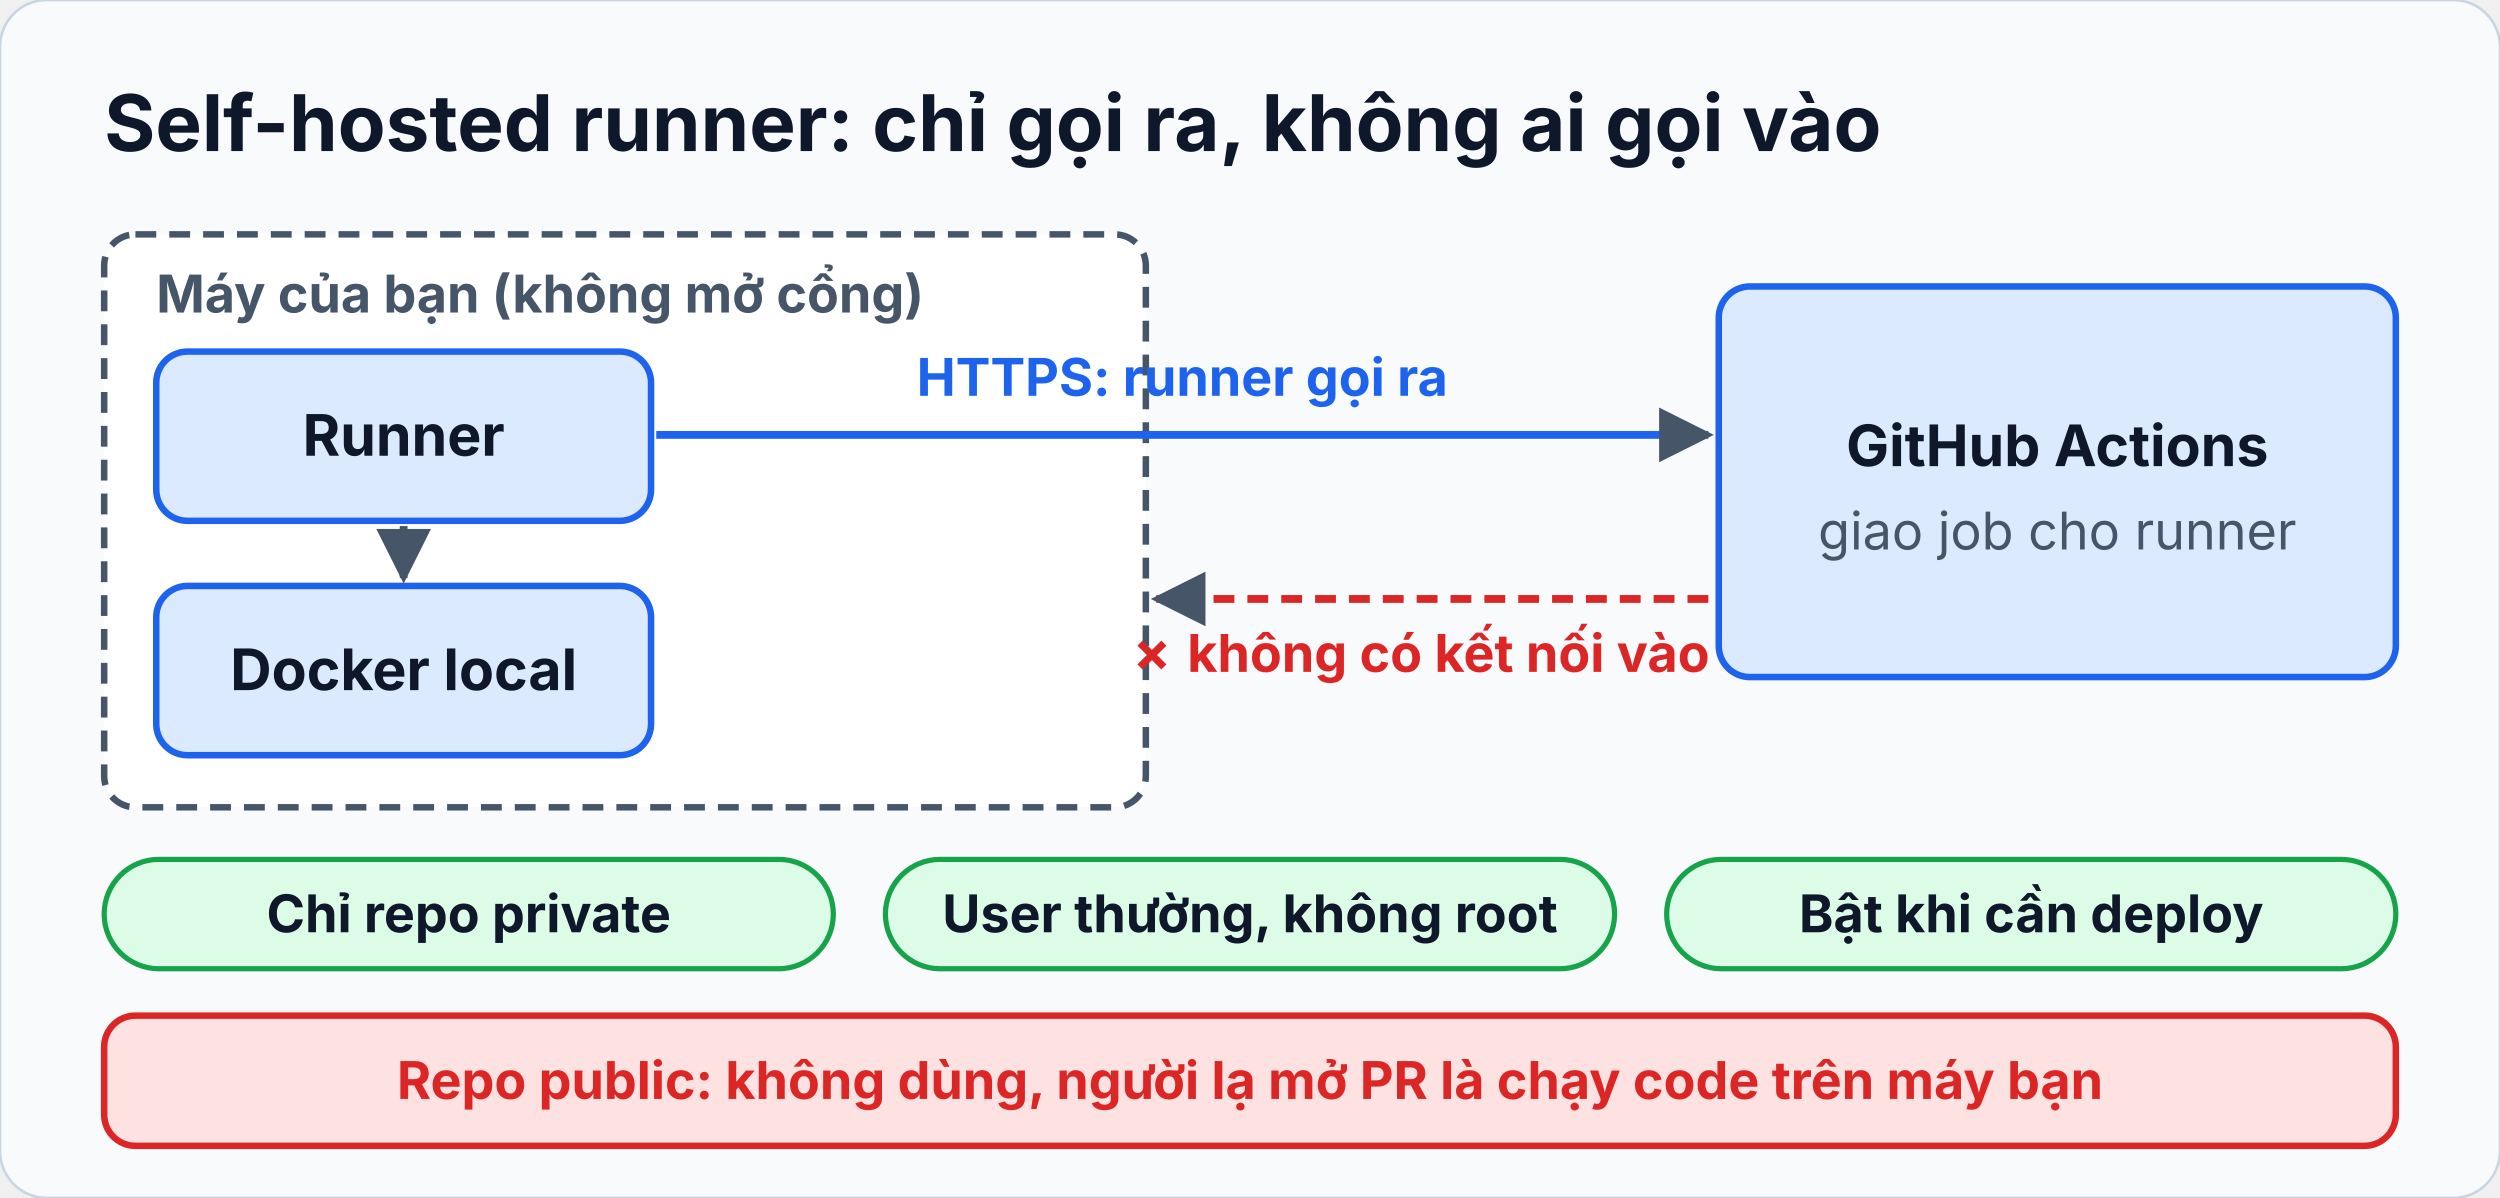
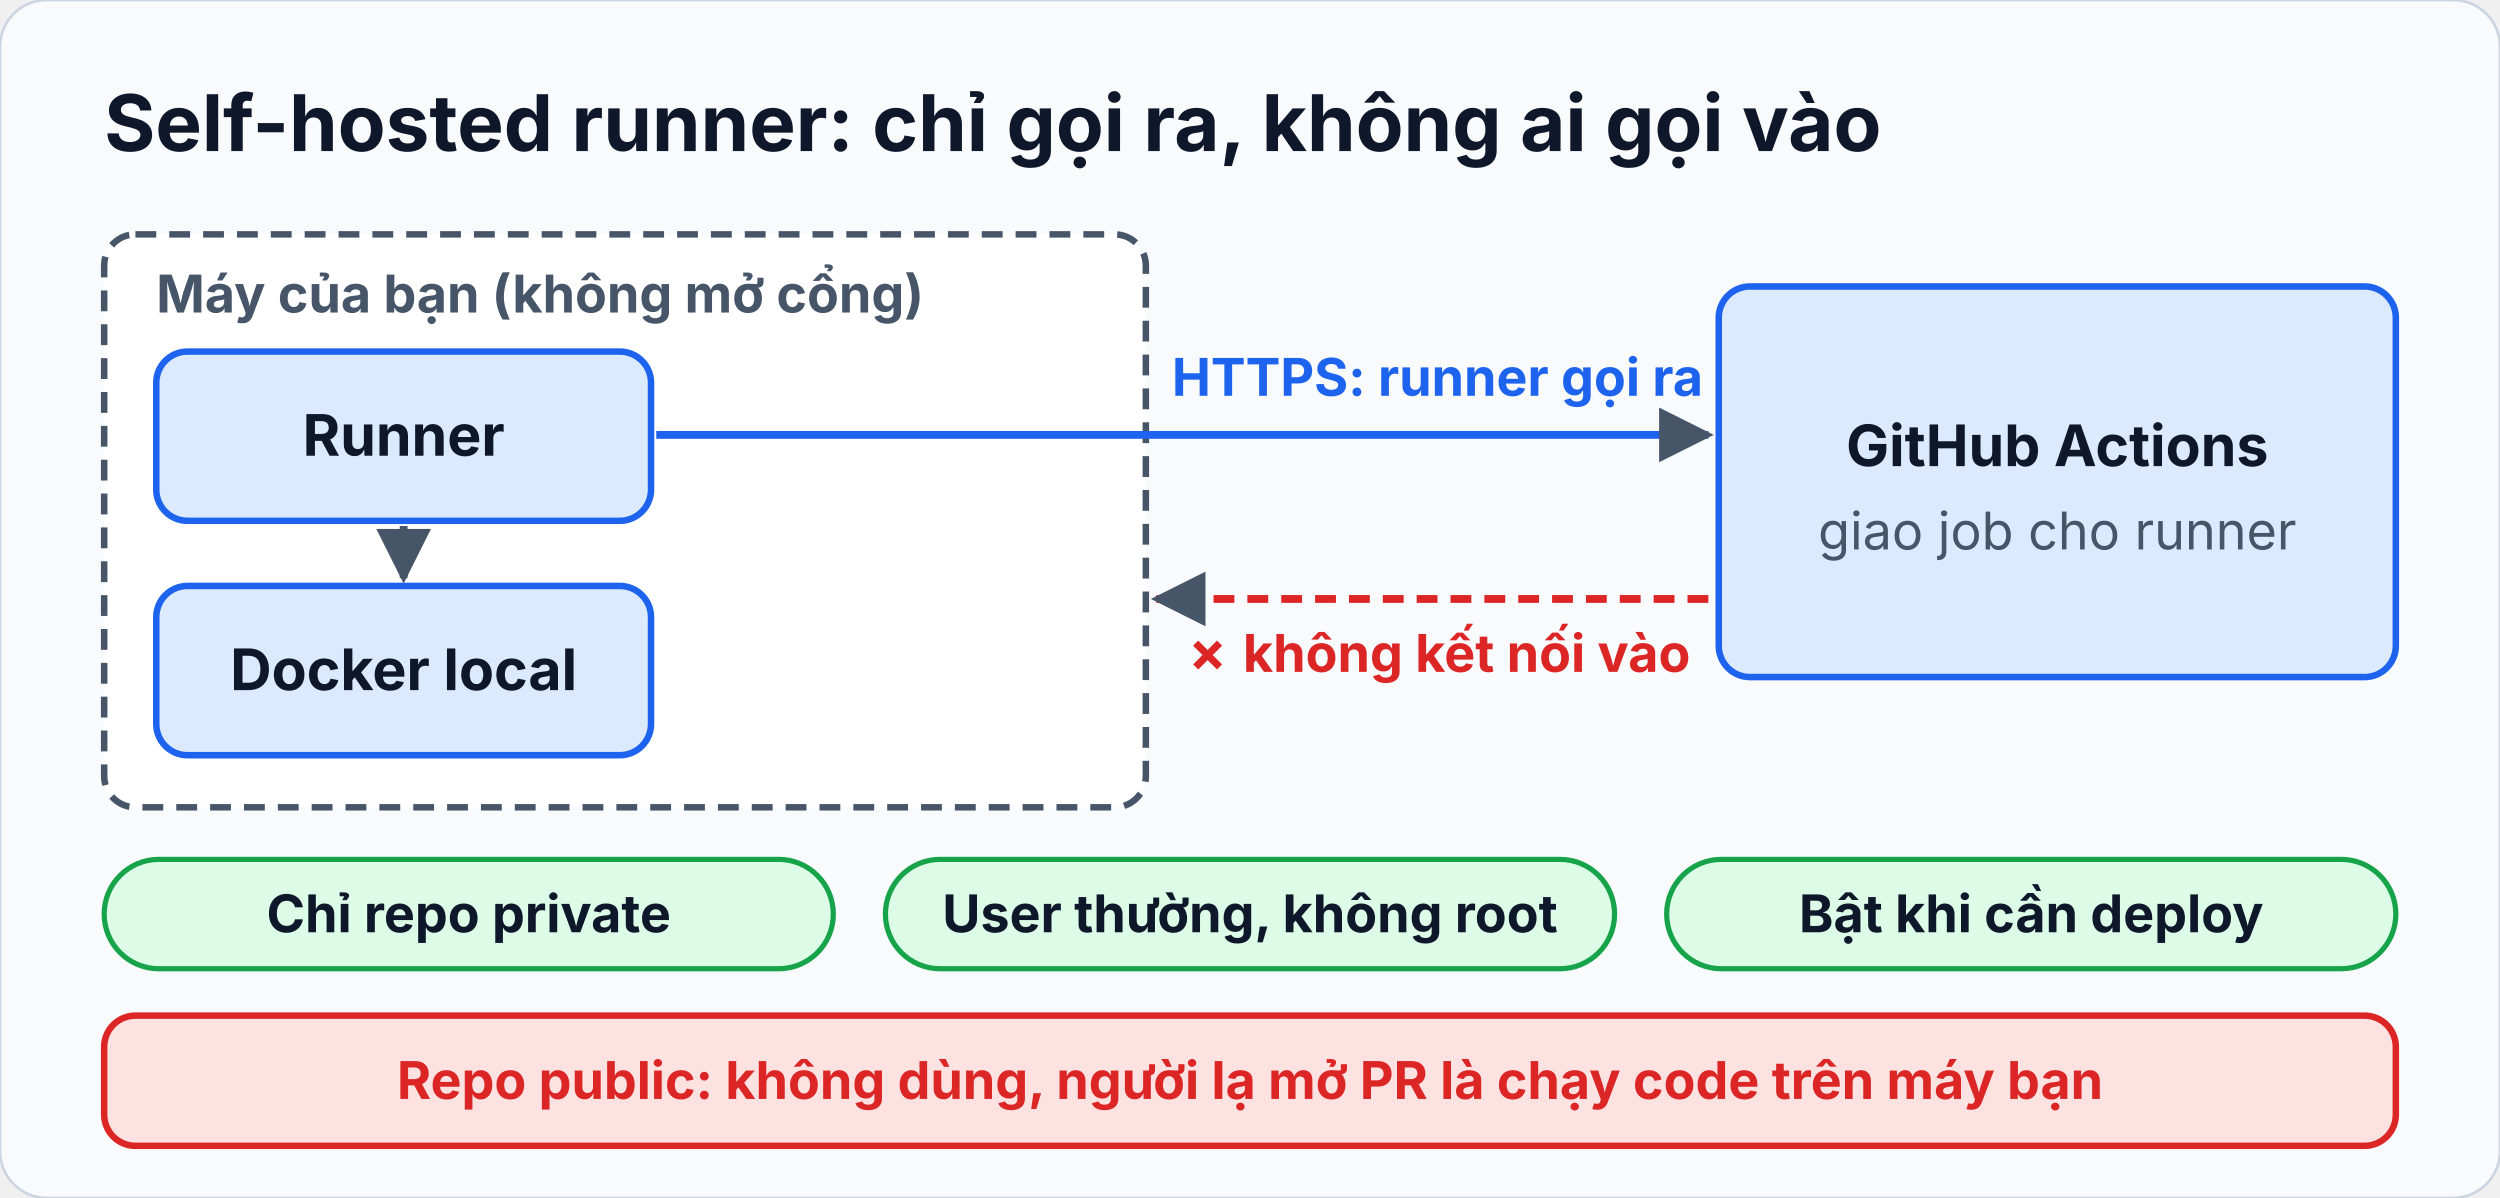
<svg xmlns="http://www.w3.org/2000/svg" viewBox="0 0 960 460" width="960" height="460" font-family="Inter, 'Segoe UI', system-ui, sans-serif">
  <defs>
    <marker id="a" viewBox="0 0 10 10" refX="9" refY="5" markerWidth="7" markerHeight="7" orient="auto-start-reverse">
      <path d="M0 0L10 5L0 10z" fill="#475569" />
    </marker>
  </defs>
  <rect width="960" height="460" rx="18" fill="#f8fafc" stroke="#cbd5e1" />
  <text x="40" y="58" font-size="30" font-weight="700" fill="#0f172a">Self-hosted runner: chỉ gọi ra, không ai gọi vào</text>
  <rect x="40" y="90" width="400" height="220" rx="12" fill="#ffffff" stroke="#475569" stroke-width="2.5" stroke-dasharray="8 5" />
  <text x="60" y="120" font-size="20" text-anchor="start" fill="#475569" font-weight="700">Máy của bạn (không mở cổng)</text>
  <rect x="60" y="135" width="190" height="65" rx="12" fill="#dbeafe" stroke="#1d63ed" stroke-width="2.5" />
  <text x="155" y="175" font-size="22" text-anchor="middle" fill="#0f172a" font-weight="700">Runner</text>
  <rect x="60" y="225" width="190" height="65" rx="12" fill="#dbeafe" stroke="#1d63ed" stroke-width="2.5" />
  <text x="155" y="265" font-size="22" text-anchor="middle" fill="#0f172a" font-weight="700">Docker local</text>
  <path d="M155 202L155 222" stroke="#475569" stroke-width="3" marker-end="url(#a)" />
  <rect x="660" y="110" width="260" height="150" rx="12" fill="#dbeafe" stroke="#1d63ed" stroke-width="2.5" />
  <text x="790" y="179" font-size="22" text-anchor="middle" fill="#0f172a" font-weight="700">GitHub Actions</text>
  <text x="790" y="211" font-size="20" text-anchor="middle" fill="#475569">giao job cho runner</text>
  <path d="M252 167L656 167" stroke="#1d63ed" stroke-width="3" marker-end="url(#a)" />
-   <text x="454" y="152" font-size="20" text-anchor="middle" fill="#1d63ed" font-weight="700">HTTPS: runner gọi ra</text>
+   <text x="552" y="152" font-size="20" text-anchor="middle" fill="#1d63ed" font-weight="700">HTTPS: runner gọi ra</text>
  <path d="M656 230L444 230" stroke="#dc2626" stroke-width="3" stroke-dasharray="8 5" marker-end="url(#a)" />
-   <text x="545" y="258" font-size="20" text-anchor="middle" fill="#dc2626" font-weight="700">✗ không có kết nối vào</text>
+   <text x="552" y="258" font-size="20" text-anchor="middle" fill="#dc2626" font-weight="700">✗ không kết nối vào</text>
  <rect x="40" y="330" width="280" height="42" rx="21" fill="#dcfce7" stroke="#16a34a" stroke-width="2" />
  <text x="180" y="358" font-size="20" text-anchor="middle" fill="#0f172a" font-weight="700">Chỉ repo private</text>
  <rect x="340" y="330" width="280" height="42" rx="21" fill="#dcfce7" stroke="#16a34a" stroke-width="2" />
  <text x="480" y="358" font-size="20" text-anchor="middle" fill="#0f172a" font-weight="700">User thường, không root</text>
  <rect x="640" y="330" width="280" height="42" rx="21" fill="#dcfce7" stroke="#16a34a" stroke-width="2" />
  <text x="780" y="358" font-size="20" text-anchor="middle" fill="#0f172a" font-weight="700">Bật khi cần deploy</text>
  <rect x="40" y="390" width="880" height="50" rx="12" fill="#fee2e2" stroke="#dc2626" stroke-width="2.5" />
  <text x="480" y="422" font-size="20" text-anchor="middle" fill="#dc2626" font-weight="700">Repo public: không dùng, người lạ mở PR là chạy code trên máy bạn</text>
</svg>
